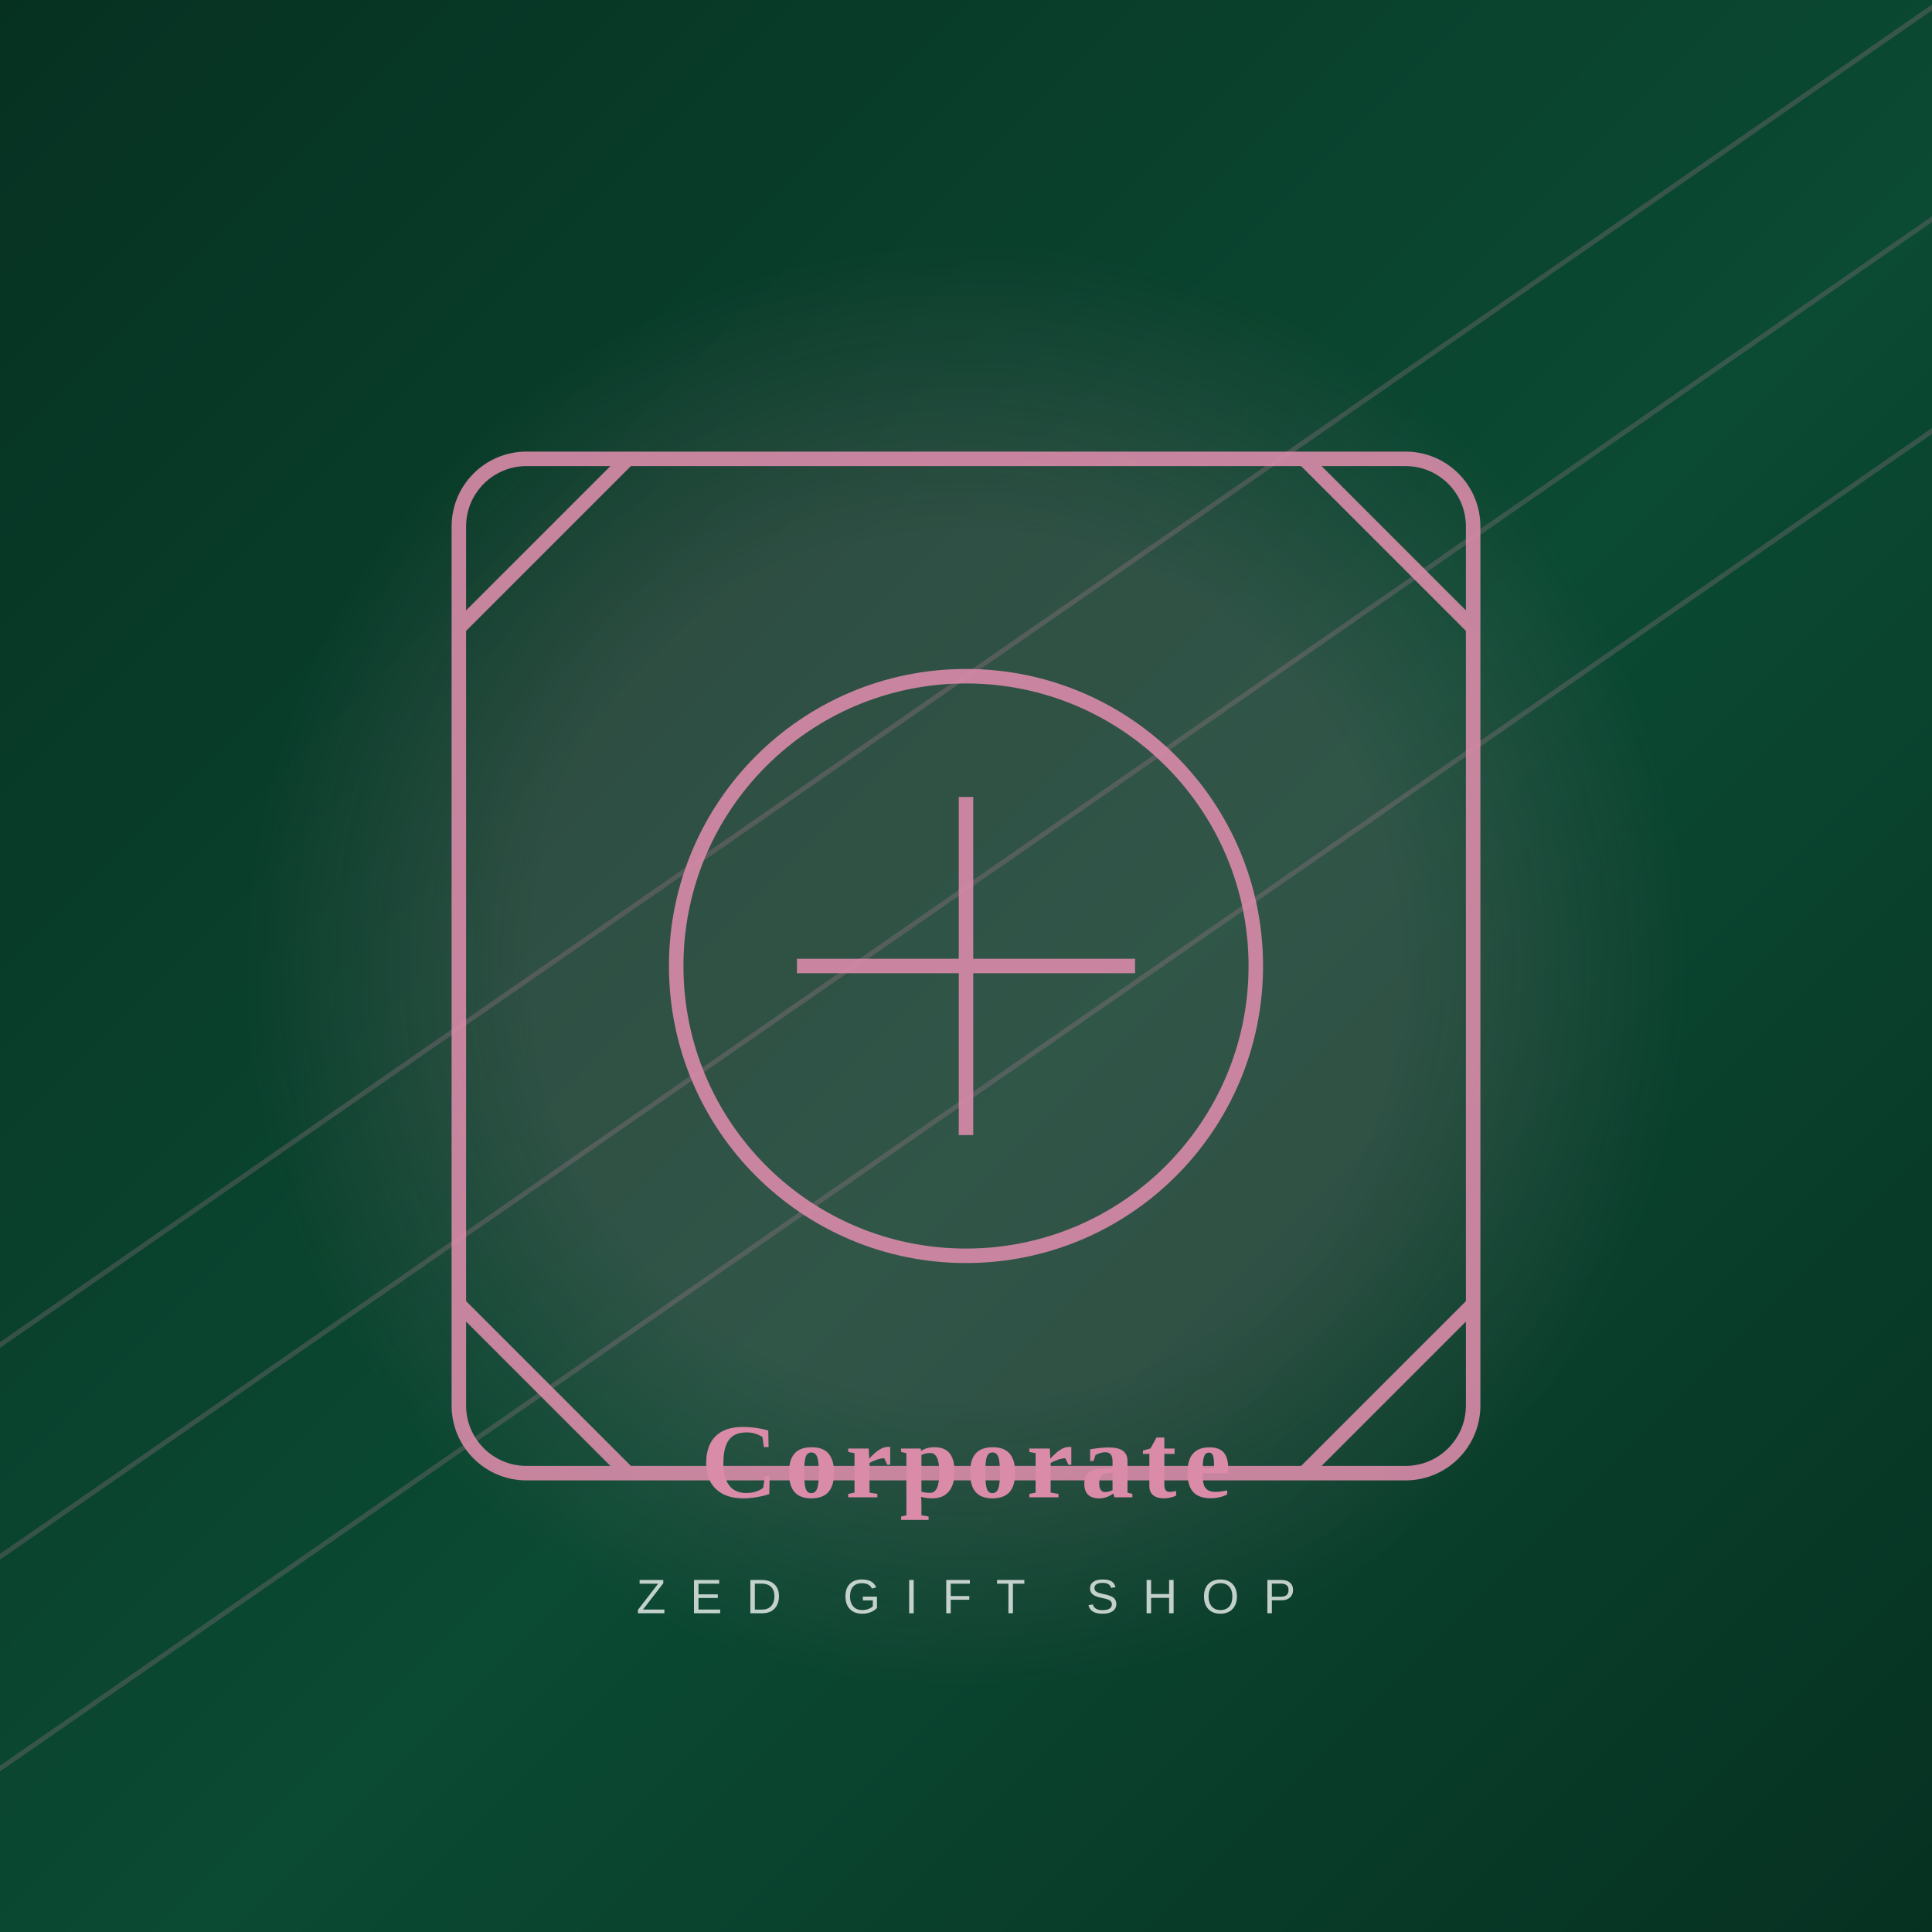
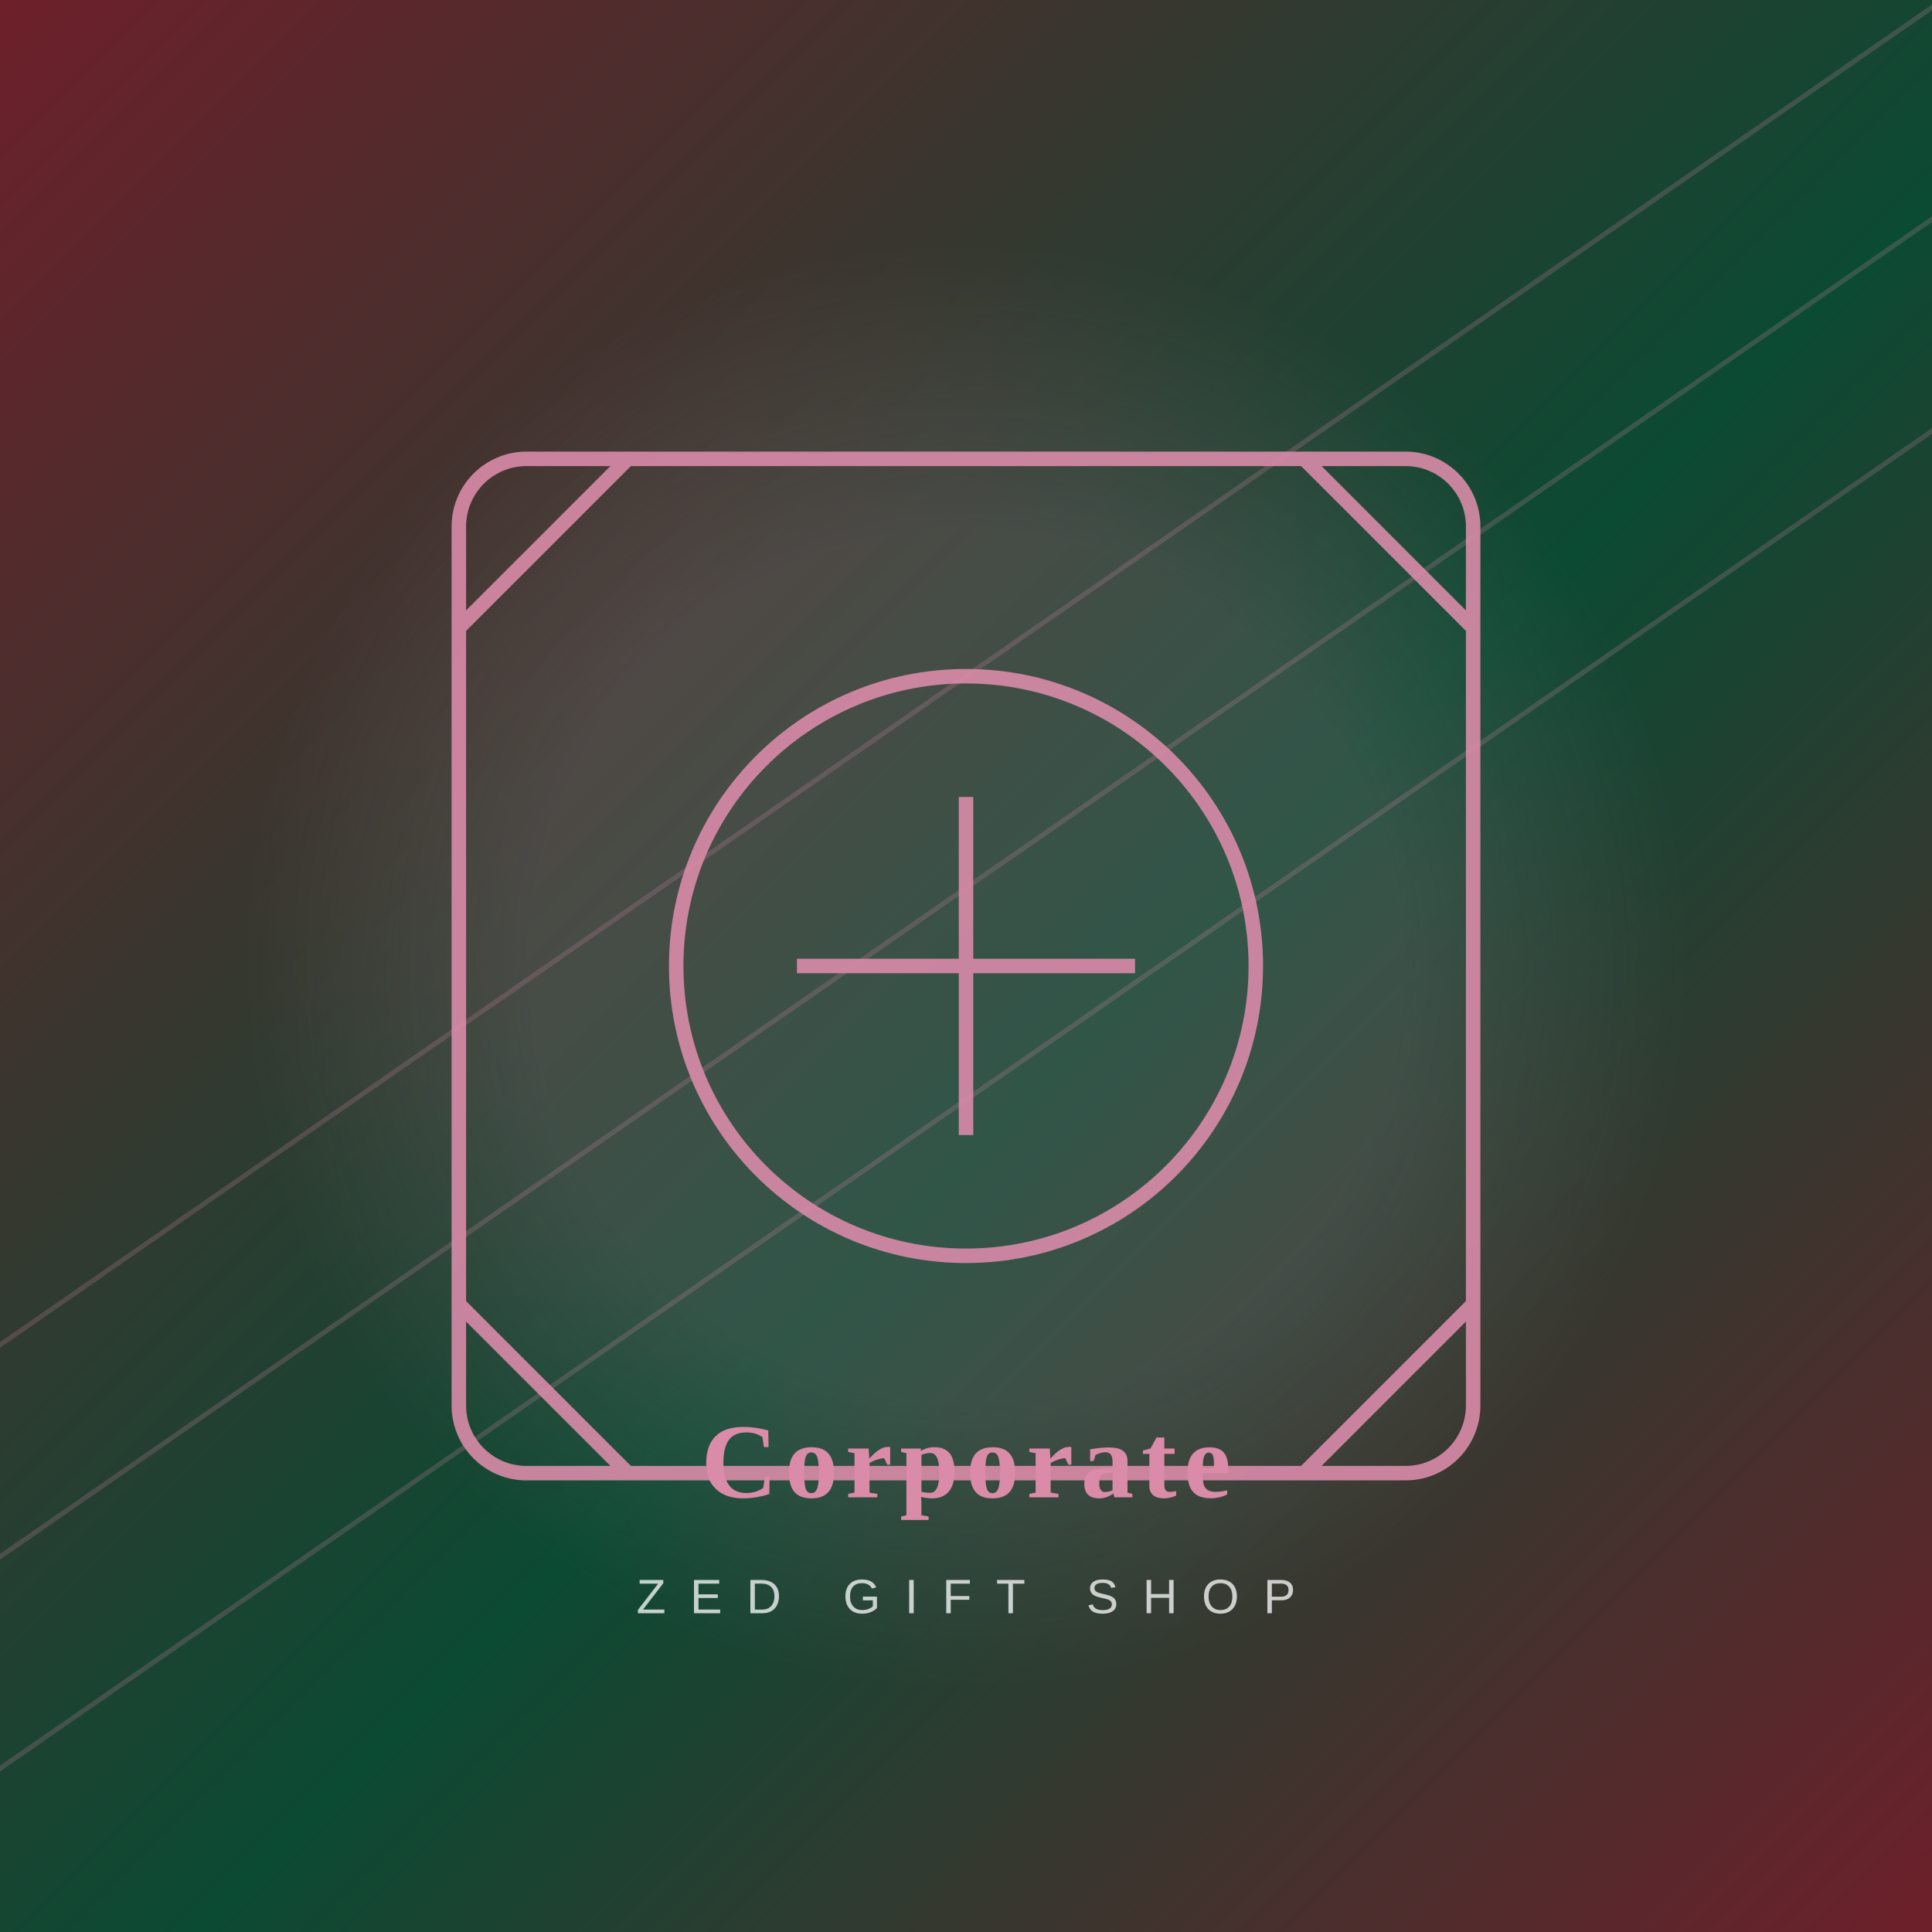
<svg xmlns="http://www.w3.org/2000/svg" width="800" height="800" viewBox="0 0 800 800">
  <defs>
    <linearGradient id="bg" x1="0" y1="0" x2="1" y2="1">
-       <stop offset="0" stop-color="#063121" />
+       <stop offset="0" stop-color="#6E1F2A" />
      <stop offset="0.55" stop-color="#0b4a33" />
-       <stop offset="1" stop-color="#063121" />
+       <stop offset="1" stop-color="#6E1F2A" />
    </linearGradient>
    <radialGradient id="glow" cx="0.5" cy="0.5" r="0.5">
      <stop offset="0.6" stop-color="#D98BA8" stop-opacity="0.18" />
      <stop offset="1" stop-color="#D98BA8" stop-opacity="0" />
    </radialGradient>
  </defs>
  <rect width="800" height="800" fill="url(#bg)" />
  <circle cx="400" cy="400" r="300" fill="url(#glow)" />
  <g stroke="#D98BA8" stroke-opacity="0.22" stroke-width="2">
    <path d="M-120 640 L920 -80" />
    <path d="M-80 700 L960 -20" />
    <path d="M-40 760 L1000 40" />
  </g>
  <g fill="none" stroke="#D98BA8" stroke-width="6" opacity="0.9">
    <rect x="190" y="190" width="420" height="420" rx="28" />
    <path d="M260 190 L190 260 M540 190 L610 260 M260 610 L190 540 M540 610 L610 540" />
    <circle cx="400" cy="400" r="120" />
    <path d="M400 330 L400 470 M330 400 L470 400" />
  </g>
  <text x="400" y="620" text-anchor="middle" font-family="Georgia, 'Times New Roman', serif" font-size="44" font-weight="bold" letter-spacing="3" fill="#D98BA8">Corporate</text>
  <text x="400" y="668" text-anchor="middle" font-family="Arial, sans-serif" font-size="20" letter-spacing="10" fill="#ffffff" fill-opacity="0.75">ZED GIFT SHOP</text>
</svg>
